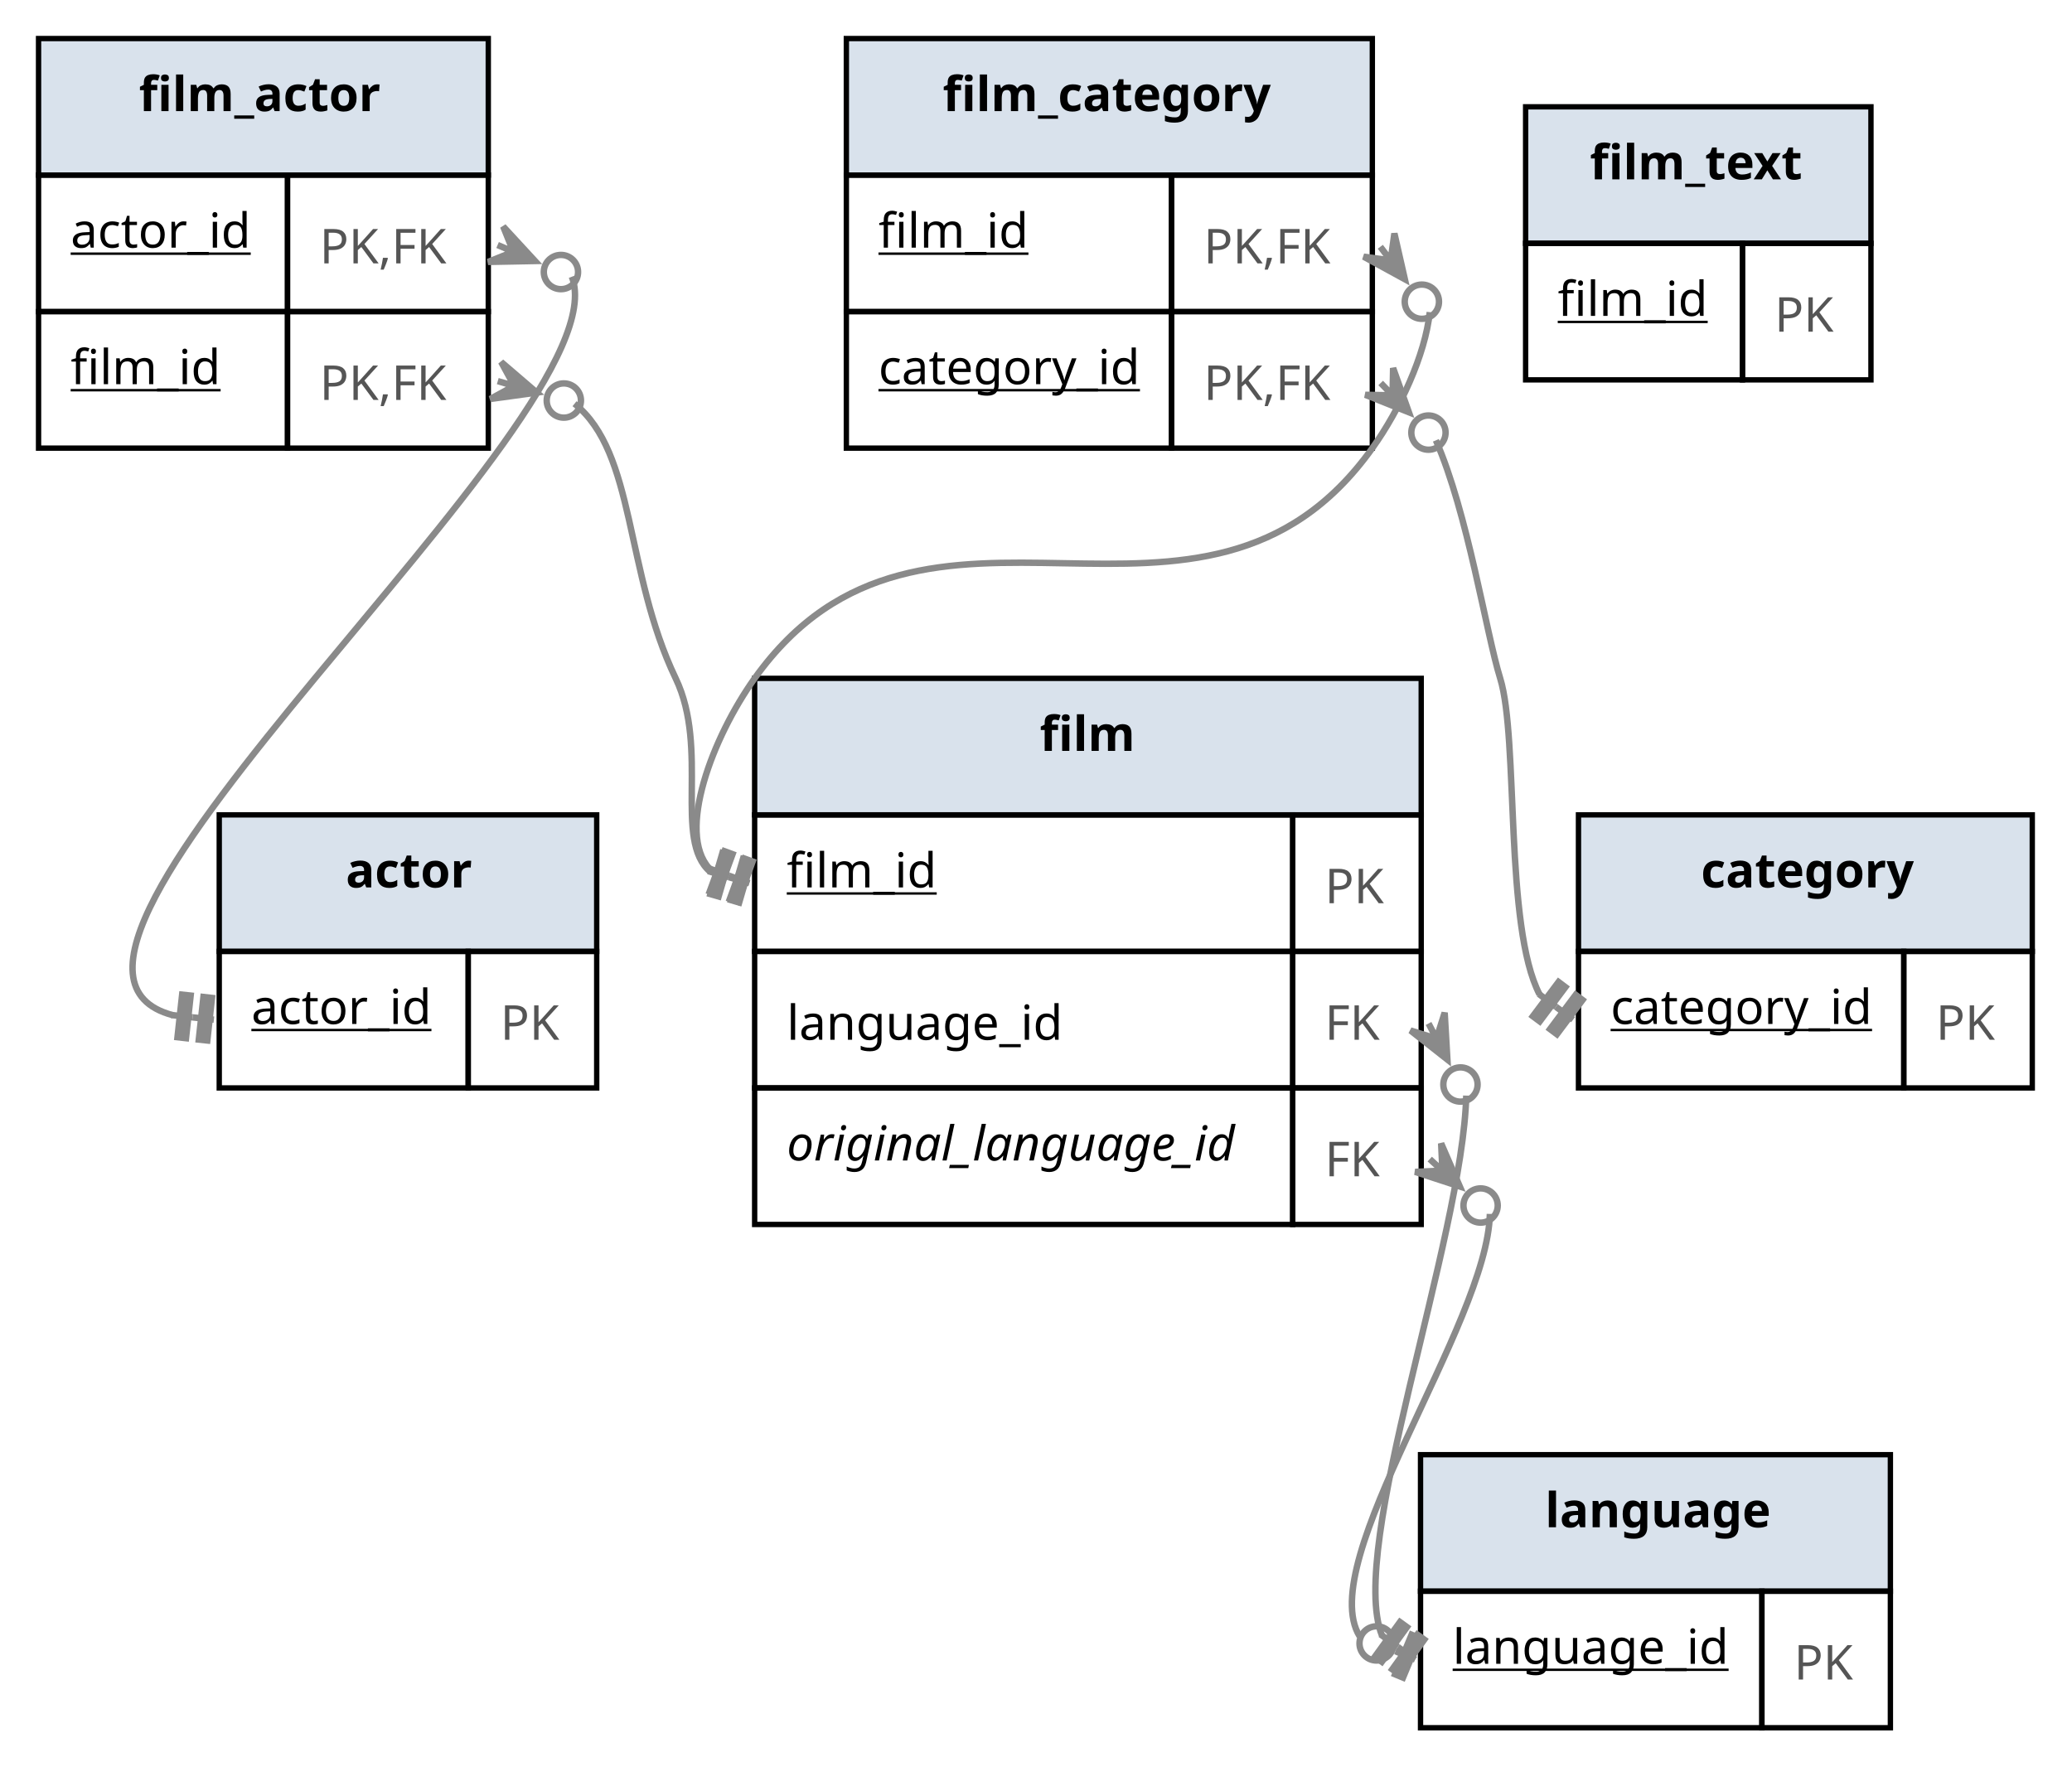
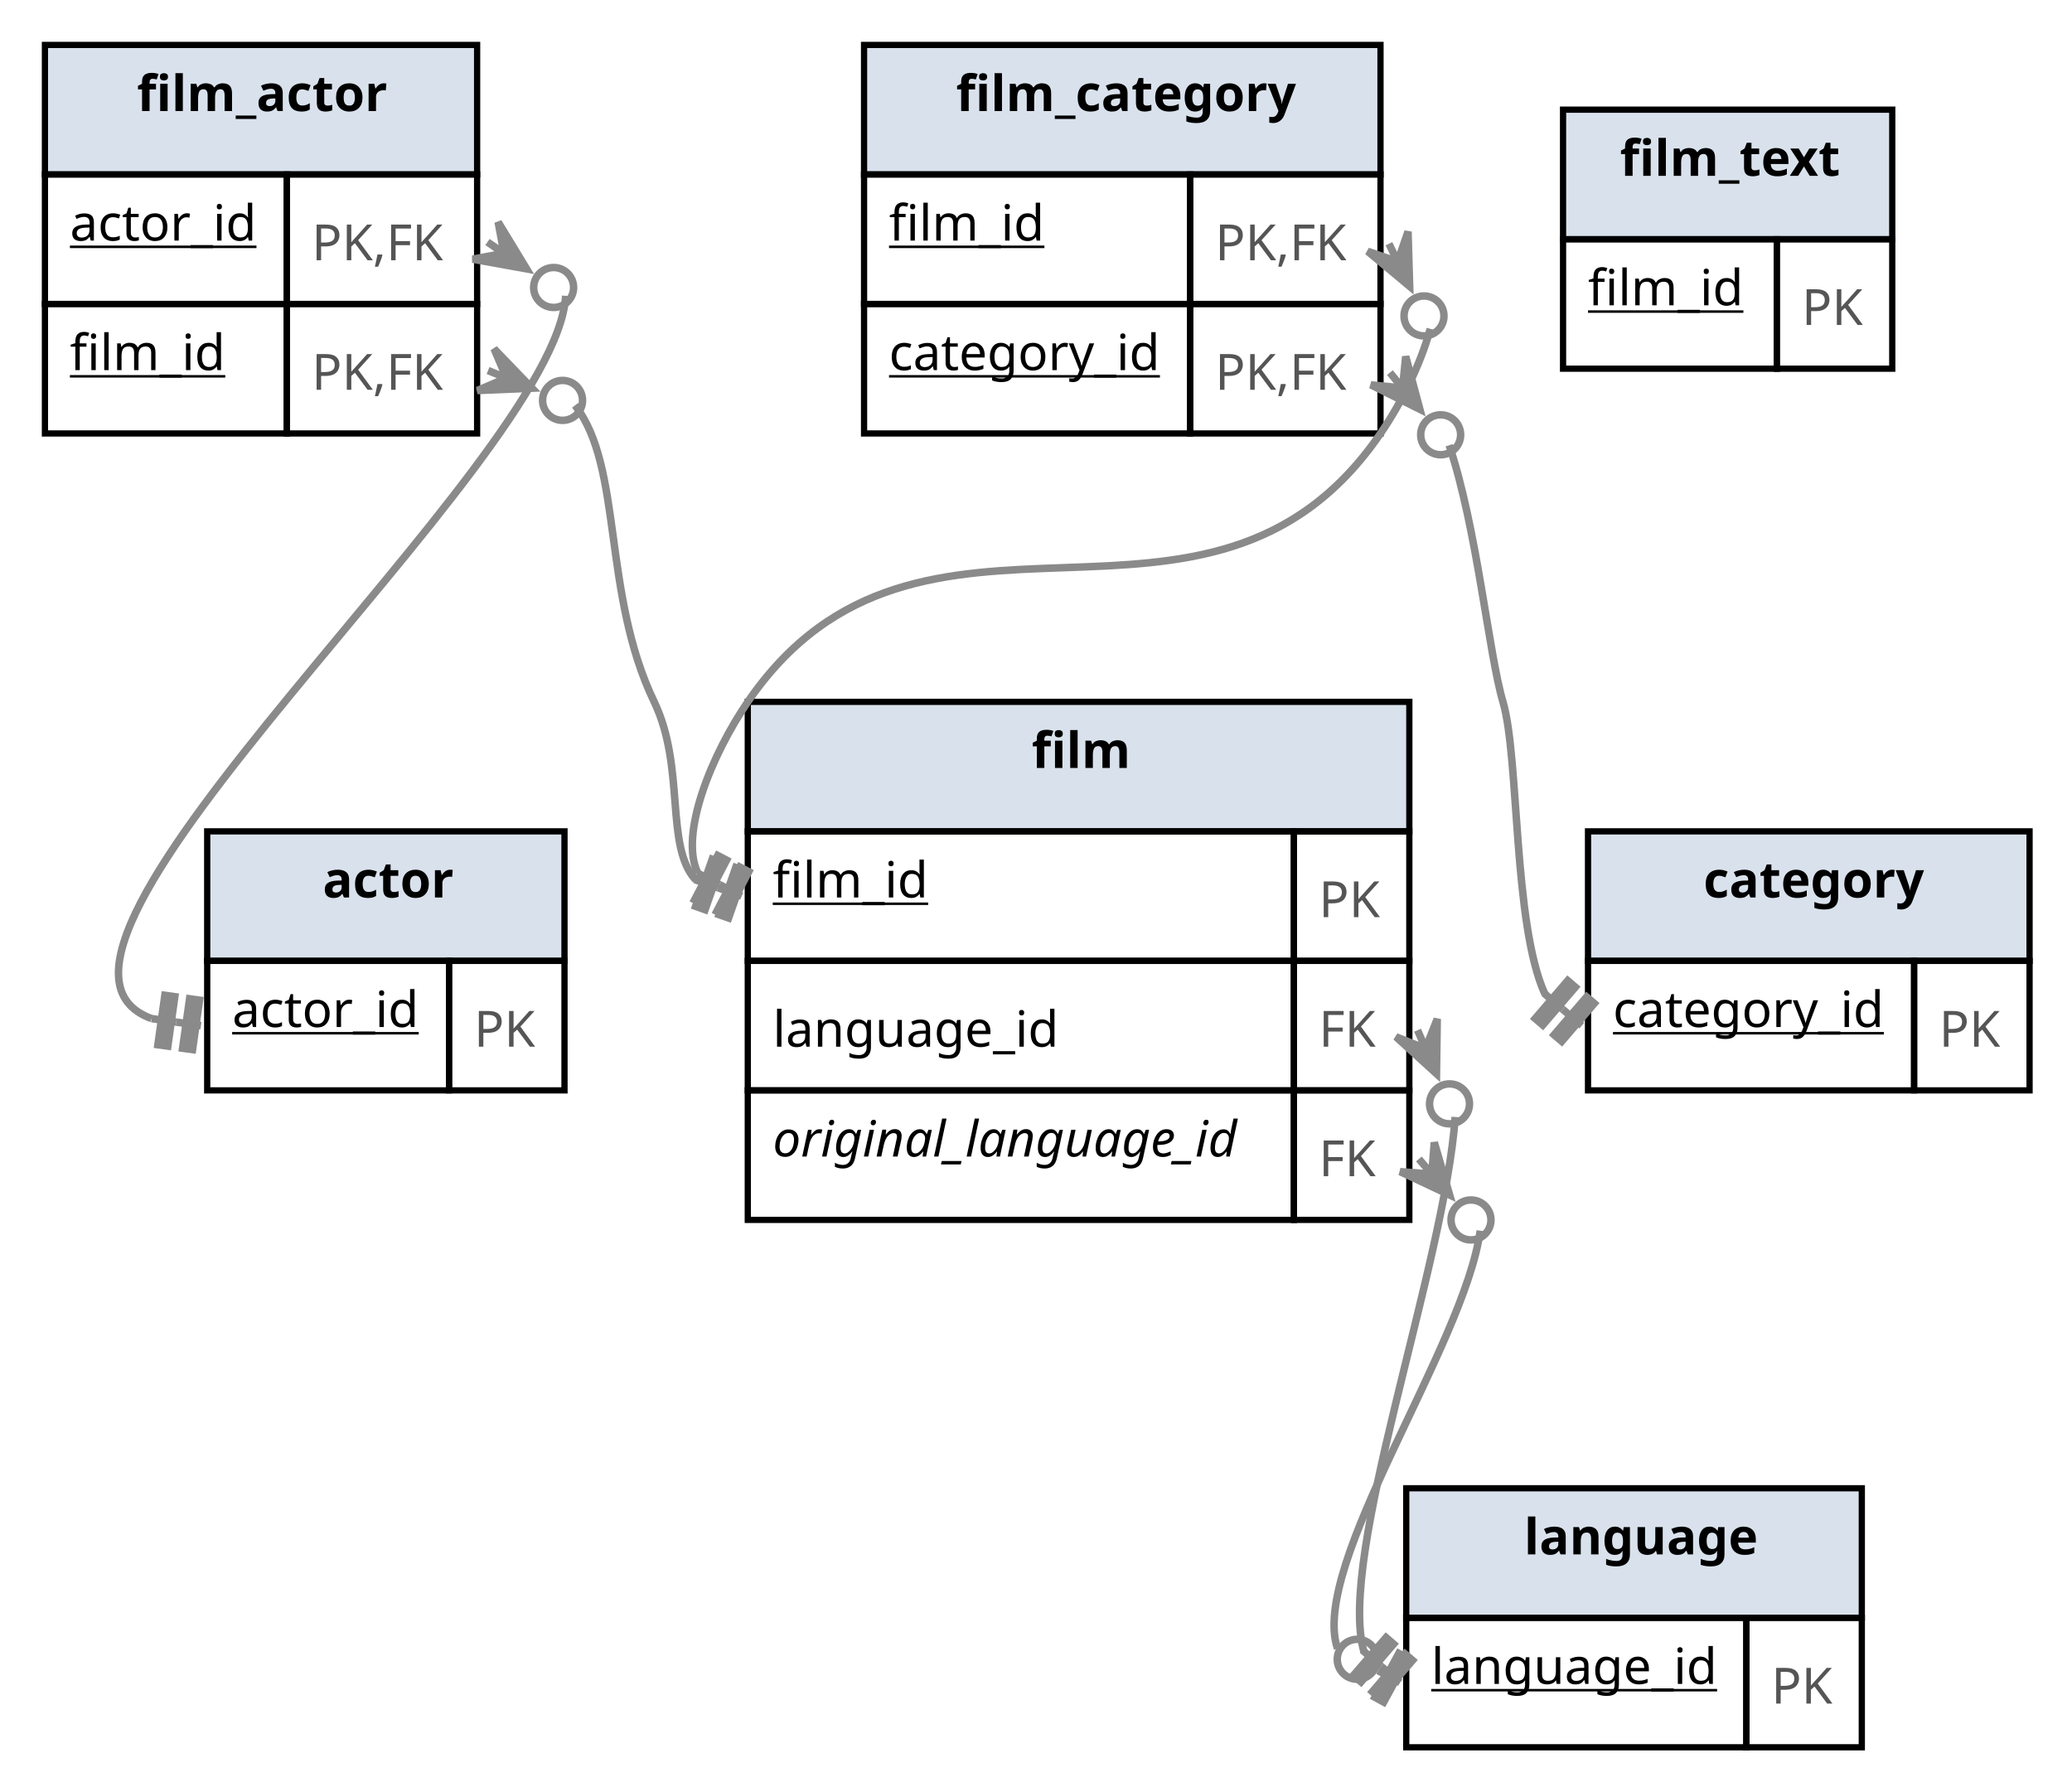
- <svg xmlns="http://www.w3.org/2000/svg" width="387pt" height="330pt" viewBox="0.00 0.00 387.00 330.00">
-   <g id="graph0" class="graph" transform="scale(1 1) rotate(0) translate(7.2 322.7)">
+ <svg xmlns="http://www.w3.org/2000/svg" width="332pt" height="287pt" viewBox="0.00 0.00 332.00 287.00">
+   <g id="graph0" class="graph" transform="scale(1 1) rotate(0) translate(7.2 279.95)">
    <g id="node1" class="node">
-       <polygon fill="#d9e2ec" stroke="none" points="133.75,-170.5 133.75,-196 258.25,-196 258.25,-170.5 133.75,-170.5" />
-       <polygon fill="none" stroke="#000000" points="133.75,-170.5 133.75,-196 258.25,-196 258.25,-170.5 133.75,-170.5" />
-       <text xml:space="preserve" text-anchor="start" x="187" y="-182.45" font-family="Noto Sans KR" font-weight="bold" font-size="9.00" fill="#000000">film</text>
-       <polygon fill="none" stroke="#000000" points="133.75,-145 133.75,-170.5 234.25,-170.5 234.25,-145 133.75,-145" />
-       <text xml:space="preserve" text-anchor="start" x="139.75" y="-156.95" font-family="Noto Sans KR" text-decoration="underline" font-size="9.00">film_id</text>
-       <polygon fill="none" stroke="#000000" points="234.25,-145 234.25,-170.5 258.25,-170.5 258.25,-145 234.25,-145" />
-       <text xml:space="preserve" text-anchor="start" x="240.25" y="-154" font-family="Noto Sans KR" font-size="9.00" fill="#555555">PK</text>
-       <polygon fill="none" stroke="#000000" points="133.75,-119.5 133.75,-145 234.25,-145 234.25,-119.5 133.75,-119.5" />
-       <text xml:space="preserve" text-anchor="start" x="139.75" y="-128.5" font-family="Noto Sans KR" font-size="9.00">language_id</text>
-       <polygon fill="none" stroke="#000000" points="234.25,-119.5 234.25,-145 258.25,-145 258.25,-119.5 234.25,-119.5" />
-       <text xml:space="preserve" text-anchor="start" x="240.25" y="-128.5" font-family="Noto Sans KR" font-size="9.00" fill="#555555">FK</text>
-       <polygon fill="none" stroke="#000000" points="133.75,-94 133.75,-119.5 234.25,-119.5 234.25,-94 133.75,-94" />
-       <text xml:space="preserve" text-anchor="start" x="139.75" y="-105.95" font-family="Noto Sans KR" font-style="italic" font-size="9.00">original_language_id</text>
-       <polygon fill="none" stroke="#000000" points="234.25,-94 234.25,-119.5 258.25,-119.5 258.25,-94 234.25,-94" />
-       <text xml:space="preserve" text-anchor="start" x="240.25" y="-103" font-family="Noto Sans KR" font-size="9.00" fill="#555555">FK</text>
+       <polygon fill="#d9e2ec" stroke="none" points="112.62,-146.75 112.62,-167.5 218.62,-167.5 218.62,-146.75 112.62,-146.75" />
+       <polygon fill="none" stroke="#000000" points="112.62,-146.75 112.62,-167.5 218.62,-167.5 218.62,-146.75 112.62,-146.75" />
+       <text xml:space="preserve" text-anchor="start" x="158.12" y="-156.9" font-family="Noto Sans KR" font-weight="bold" font-size="8.00" fill="#000000">film</text>
+       <polygon fill="none" stroke="#000000" points="112.62,-126 112.62,-146.75 200.12,-146.75 200.12,-126 112.62,-126" />
+       <text xml:space="preserve" text-anchor="start" x="116.62" y="-136.15" font-family="Noto Sans KR" text-decoration="underline" font-size="8.00">film_id</text>
+       <polygon fill="none" stroke="#000000" points="200.12,-126 200.12,-146.75 218.62,-146.75 218.62,-126 200.12,-126" />
+       <text xml:space="preserve" text-anchor="start" x="204.12" y="-133" font-family="Noto Sans KR" font-size="8.00" fill="#555555">PK</text>
+       <polygon fill="none" stroke="#000000" points="112.62,-105.25 112.62,-126 200.12,-126 200.12,-105.25 112.62,-105.25" />
+       <text xml:space="preserve" text-anchor="start" x="116.62" y="-112.25" font-family="Noto Sans KR" font-size="8.00">language_id</text>
+       <polygon fill="none" stroke="#000000" points="200.12,-105.25 200.12,-126 218.62,-126 218.62,-105.25 200.12,-105.25" />
+       <text xml:space="preserve" text-anchor="start" x="204.12" y="-112.25" font-family="Noto Sans KR" font-size="8.00" fill="#555555">FK</text>
+       <polygon fill="none" stroke="#000000" points="112.62,-84.5 112.62,-105.25 200.12,-105.25 200.12,-84.5 112.62,-84.5" />
+       <text xml:space="preserve" text-anchor="start" x="116.62" y="-94.65" font-family="Noto Sans KR" font-style="italic" font-size="8.00">original_language_id</text>
+       <polygon fill="none" stroke="#000000" points="200.12,-84.5 200.12,-105.25 218.62,-105.25 218.62,-84.5 200.12,-84.5" />
+       <text xml:space="preserve" text-anchor="start" x="204.12" y="-91.5" font-family="Noto Sans KR" font-size="8.00" fill="#555555">FK</text>
    </g>
    <g id="node7" class="node">
-       <polygon fill="#d9e2ec" stroke="none" points="258.12,-25.5 258.12,-51 345.88,-51 345.88,-25.5 258.12,-25.5" />
-       <polygon fill="none" stroke="#000000" points="258.12,-25.5 258.12,-51 345.88,-51 345.88,-25.5 258.12,-25.5" />
-       <text xml:space="preserve" text-anchor="start" x="281.38" y="-37.45" font-family="Noto Sans KR" font-weight="bold" font-size="9.00" fill="#000000">language</text>
-       <polygon fill="none" stroke="#000000" points="258.12,0 258.12,-25.5 321.88,-25.5 321.88,0 258.12,0" />
-       <text xml:space="preserve" text-anchor="start" x="264.12" y="-11.95" font-family="Noto Sans KR" text-decoration="underline" font-size="9.00">language_id</text>
-       <polygon fill="none" stroke="#000000" points="321.88,0 321.88,-25.5 345.88,-25.5 345.88,0 321.88,0" />
-       <text xml:space="preserve" text-anchor="start" x="327.88" y="-9" font-family="Noto Sans KR" font-size="9.00" fill="#555555">PK</text>
+       <polygon fill="#d9e2ec" stroke="none" points="218.12,-20.75 218.12,-41.5 291.12,-41.5 291.12,-20.75 218.12,-20.75" />
+       <polygon fill="none" stroke="#000000" points="218.12,-20.75 218.12,-41.5 291.12,-41.5 291.12,-20.75 218.12,-20.75" />
+       <text xml:space="preserve" text-anchor="start" x="237" y="-30.9" font-family="Noto Sans KR" font-weight="bold" font-size="8.00" fill="#000000">language</text>
+       <polygon fill="none" stroke="#000000" points="218.12,0 218.12,-20.75 272.62,-20.75 272.62,0 218.12,0" />
+       <text xml:space="preserve" text-anchor="start" x="222.12" y="-10.15" font-family="Noto Sans KR" text-decoration="underline" font-size="8.00">language_id</text>
+       <polygon fill="none" stroke="#000000" points="272.62,0 272.62,-20.75 291.12,-20.75 291.12,0 272.62,0" />
+       <text xml:space="preserve" text-anchor="start" x="276.62" y="-7" font-family="Noto Sans KR" font-size="8.00" fill="#555555">PK</text>
    </g>
    <g id="edge1" class="edge">
-       <path fill="none" stroke="#8a8a8a" stroke-width="1.2" d="M266.66,-118.07C265.97,-91.12 244.42,-33.69 250.91,-17.24" />
-       <polygon fill="#8a8a8a" stroke="#8a8a8a" stroke-width="1.2" points="263.14,-124.8 256.25,-130.23 261.1,-128.71 259.62,-131.54 259.62,-131.54 259.62,-131.54 261.1,-128.71 262.63,-133.56 263.14,-124.8" />
-       <ellipse fill="none" stroke="#8a8a8a" stroke-width="1.2" cx="265.58" cy="-120.14" rx="3.2" ry="3.2" />
-       <polygon fill="#8a8a8a" stroke="#8a8a8a" stroke-width="1.2" points="254.13,-9.98 258.82,-16.46 257.52,-17.4 252.84,-10.91 254.13,-9.98" />
-       <polyline fill="none" stroke="#8a8a8a" stroke-width="1.2" points="257.12,-12.75 253.88,-15.09" />
-       <polygon fill="#8a8a8a" stroke="#8a8a8a" stroke-width="1.2" points="250.89,-12.32 255.58,-18.8 254.28,-19.74 249.59,-13.26 250.89,-12.32" />
-       <polyline fill="none" stroke="#8a8a8a" stroke-width="1.2" points="253.88,-15.09 250.64,-17.44" />
+       <path fill="none" stroke="#8a8a8a" stroke-width="1.2" d="M225.97,-100.99C224.26,-77.04 207.03,-30.61 211.33,-15.36" />
+       <polygon fill="#8a8a8a" stroke="#8a8a8a" stroke-width="1.2" points="222.97,-107.92 216.48,-113.83 221.22,-111.95 219.94,-114.89 219.94,-114.89 219.94,-114.89 221.22,-111.95 223.09,-116.69 222.97,-107.92" />
+       <ellipse fill="none" stroke="#8a8a8a" stroke-width="1.2" cx="225.06" cy="-103.09" rx="3.2" ry="3.2" />
+       <polygon fill="#8a8a8a" stroke="#8a8a8a" stroke-width="1.2" points="213.91,-7.87 219.13,-13.93 217.92,-14.97 212.7,-8.91 213.91,-7.87" />
+       <polyline fill="none" stroke="#8a8a8a" stroke-width="1.2" points="217.12,-10.38 214.09,-12.99" />
+       <polygon fill="#8a8a8a" stroke="#8a8a8a" stroke-width="1.2" points="210.88,-10.48 216.1,-16.54 214.89,-17.58 209.67,-11.52 210.88,-10.48" />
+       <polyline fill="none" stroke="#8a8a8a" stroke-width="1.2" points="214.09,-12.99 211.06,-15.6" />
    </g>
    <g id="edge2" class="edge">
-       <path fill="none" stroke="#8a8a8a" stroke-width="1.2" d="M271.07,-95.97C270.64,-75.33 238.14,-31.04 246.75,-17.07" />
-       <polygon fill="#8a8a8a" stroke="#8a8a8a" stroke-width="1.2" points="265.46,-101.09 257.12,-103.82 262.21,-104.05 259.84,-106.21 259.84,-106.21 259.84,-106.21 262.21,-104.05 261.97,-109.14 265.46,-101.09" />
-       <ellipse fill="none" stroke="#8a8a8a" stroke-width="1.2" cx="269.34" cy="-97.54" rx="3.2" ry="3.2" />
-       <polygon fill="#8a8a8a" stroke="#8a8a8a" stroke-width="1.2" points="254.85,-9.36 257.92,-16.75 256.45,-17.37 253.37,-9.98 254.85,-9.36" />
-       <polyline fill="none" stroke="#8a8a8a" stroke-width="1.2" points="257.12,-12.75 253.43,-14.29" />
-       <ellipse fill="none" stroke="#8a8a8a" stroke-width="1.2" cx="249.92" cy="-15.75" rx="3.2" ry="3.2" />
+       <path fill="none" stroke="#8a8a8a" stroke-width="1.2" d="M229.98,-82.77C227.39,-64.15 202.59,-29.23 207.11,-15.82" />
+       <polygon fill="#8a8a8a" stroke="#8a8a8a" stroke-width="1.2" points="225.08,-88.49 217.15,-92.23 222.22,-91.83 220.15,-94.26 220.15,-94.26 220.15,-94.26 222.22,-91.83 222.62,-96.91 225.08,-88.49" />
+       <ellipse fill="none" stroke="#8a8a8a" stroke-width="1.2" cx="228.5" cy="-84.49" rx="3.2" ry="3.2" />
+       <polygon fill="#8a8a8a" stroke="#8a8a8a" stroke-width="1.2" points="214.51,-7.24 218.33,-14.27 216.93,-15.04 213.11,-8.01 214.51,-7.24" />
+       <polyline fill="none" stroke="#8a8a8a" stroke-width="1.2" points="217.12,-10.38 213.61,-12.28" />
+       <ellipse fill="none" stroke="#8a8a8a" stroke-width="1.2" cx="210.27" cy="-14.1" rx="3.2" ry="3.2" />
    </g>
    <g id="node2" class="node">
-       <polygon fill="#d9e2ec" stroke="none" points="277.75,-277.25 277.75,-302.75 342.25,-302.75 342.25,-277.25 277.75,-277.25" />
-       <polygon fill="none" stroke="#000000" points="277.75,-277.25 277.75,-302.75 342.25,-302.75 342.25,-277.25 277.75,-277.25" />
-       <text xml:space="preserve" text-anchor="start" x="289.75" y="-289.2" font-family="Noto Sans KR" font-weight="bold" font-size="9.00" fill="#000000">film_text</text>
-       <polygon fill="none" stroke="#000000" points="277.75,-251.75 277.75,-277.25 318.25,-277.25 318.25,-251.75 277.75,-251.75" />
-       <text xml:space="preserve" text-anchor="start" x="283.75" y="-263.7" font-family="Noto Sans KR" text-decoration="underline" font-size="9.00">film_id</text>
-       <polygon fill="none" stroke="#000000" points="318.25,-251.75 318.25,-277.25 342.25,-277.25 342.25,-251.75 318.25,-251.75" />
-       <text xml:space="preserve" text-anchor="start" x="324.25" y="-260.75" font-family="Noto Sans KR" font-size="9.00" fill="#555555">PK</text>
+       <polygon fill="#d9e2ec" stroke="none" points="243.25,-241.62 243.25,-262.38 296,-262.38 296,-241.62 243.25,-241.62" />
+       <polygon fill="none" stroke="#000000" points="243.25,-241.62 243.25,-262.38 296,-262.38 296,-241.62 243.25,-241.62" />
+       <text xml:space="preserve" text-anchor="start" x="252.38" y="-251.78" font-family="Noto Sans KR" font-weight="bold" font-size="8.00" fill="#000000">film_text</text>
+       <polygon fill="none" stroke="#000000" points="243.25,-220.88 243.25,-241.62 277.5,-241.62 277.5,-220.88 243.25,-220.88" />
+       <text xml:space="preserve" text-anchor="start" x="247.25" y="-231.03" font-family="Noto Sans KR" text-decoration="underline" font-size="8.00">film_id</text>
+       <polygon fill="none" stroke="#000000" points="277.5,-220.88 277.5,-241.62 296,-241.62 296,-220.88 277.5,-220.88" />
+       <text xml:space="preserve" text-anchor="start" x="281.5" y="-227.88" font-family="Noto Sans KR" font-size="8.00" fill="#555555">PK</text>
    </g>
    <g id="node3" class="node">
-       <polygon fill="#d9e2ec" stroke="none" points="0,-290 0,-315.5 84,-315.5 84,-290 0,-290" />
-       <polygon fill="none" stroke="#000000" points="0,-290 0,-315.5 84,-315.5 84,-290 0,-290" />
-       <text xml:space="preserve" text-anchor="start" x="18.75" y="-301.95" font-family="Noto Sans KR" font-weight="bold" font-size="9.00" fill="#000000">film_actor</text>
-       <polygon fill="none" stroke="#000000" points="0,-264.5 0,-290 46.5,-290 46.5,-264.5 0,-264.5" />
-       <text xml:space="preserve" text-anchor="start" x="6" y="-276.45" font-family="Noto Sans KR" text-decoration="underline" font-size="9.00">actor_id</text>
-       <polygon fill="none" stroke="#000000" points="46.5,-264.5 46.5,-290 84,-290 84,-264.5 46.5,-264.5" />
-       <text xml:space="preserve" text-anchor="start" x="52.5" y="-273.5" font-family="Noto Sans KR" font-size="9.00" fill="#555555">PK,FK</text>
-       <polygon fill="none" stroke="#000000" points="0,-239 0,-264.5 46.5,-264.5 46.5,-239 0,-239" />
-       <text xml:space="preserve" text-anchor="start" x="6" y="-250.95" font-family="Noto Sans KR" text-decoration="underline" font-size="9.00">film_id</text>
-       <polygon fill="none" stroke="#000000" points="46.5,-239 46.5,-264.5 84,-264.5 84,-239 46.5,-239" />
-       <text xml:space="preserve" text-anchor="start" x="52.5" y="-248" font-family="Noto Sans KR" font-size="9.00" fill="#555555">PK,FK</text>
+       <polygon fill="#d9e2ec" stroke="none" points="0,-252 0,-272.75 69.25,-272.75 69.25,-252 0,-252" />
+       <polygon fill="none" stroke="#000000" points="0,-252 0,-272.75 69.25,-272.75 69.25,-252 0,-252" />
+       <text xml:space="preserve" text-anchor="start" x="14.75" y="-262.15" font-family="Noto Sans KR" font-weight="bold" font-size="8.00" fill="#000000">film_actor</text>
+       <polygon fill="none" stroke="#000000" points="0,-231.25 0,-252 38.75,-252 38.75,-231.25 0,-231.25" />
+       <text xml:space="preserve" text-anchor="start" x="4" y="-241.4" font-family="Noto Sans KR" text-decoration="underline" font-size="8.00">actor_id</text>
+       <polygon fill="none" stroke="#000000" points="38.75,-231.25 38.75,-252 69.25,-252 69.25,-231.25 38.75,-231.25" />
+       <text xml:space="preserve" text-anchor="start" x="42.75" y="-238.25" font-family="Noto Sans KR" font-size="8.00" fill="#555555">PK,FK</text>
+       <polygon fill="none" stroke="#000000" points="0,-210.5 0,-231.25 38.75,-231.25 38.75,-210.5 0,-210.5" />
+       <text xml:space="preserve" text-anchor="start" x="4" y="-220.65" font-family="Noto Sans KR" text-decoration="underline" font-size="8.00">film_id</text>
+       <polygon fill="none" stroke="#000000" points="38.75,-210.5 38.75,-231.25 69.25,-231.25 69.25,-210.5 38.75,-210.5" />
+       <text xml:space="preserve" text-anchor="start" x="42.75" y="-217.5" font-family="Noto Sans KR" font-size="8.00" fill="#555555">PK,FK</text>
    </g>
    <g id="edge4" class="edge">
-       <path fill="none" stroke="#8a8a8a" stroke-width="1.2" d="M100.11,-247.3C111.59,-238.07 109.41,-216.04 119,-196 125.34,-182.76 118.53,-165.78 125.44,-159.88" />
-       <polygon fill="#8a8a8a" stroke="#8a8a8a" stroke-width="1.2" points="93.06,-249.38 84.37,-248.18 88.84,-250.62 85.77,-251.52 85.77,-251.52 85.77,-251.52 88.84,-250.62 86.4,-255.09 93.06,-249.38" />
-       <ellipse fill="none" stroke="#8a8a8a" stroke-width="1.2" cx="98.11" cy="-247.89" rx="3.2" ry="3.2" />
-       <polygon fill="#8a8a8a" stroke="#8a8a8a" stroke-width="1.2" points="130.86,-154.13 133.1,-161.81 131.57,-162.26 129.33,-154.58 130.86,-154.13" />
-       <polyline fill="none" stroke="#8a8a8a" stroke-width="1.2" points="132.75,-157.75 128.91,-158.87" />
-       <polygon fill="#8a8a8a" stroke="#8a8a8a" stroke-width="1.2" points="127.02,-155.26 129.26,-162.93 127.73,-163.38 125.49,-155.7 127.02,-155.26" />
-       <polyline fill="none" stroke="#8a8a8a" stroke-width="1.2" points="128.91,-158.87 125.07,-159.99" />
+       <path fill="none" stroke="#8a8a8a" stroke-width="1.2" d="M84.93,-215C92.66,-205.22 89.23,-184.96 97.62,-167.5 102.66,-157.03 99.3,-144.35 104.26,-138.98" />
+       <polygon fill="#8a8a8a" stroke="#8a8a8a" stroke-width="1.2" points="78.05,-217.75 69.29,-217.38 73.96,-219.39 71,-220.58 71,-220.58 71,-220.58 73.96,-219.39 71.96,-224.07 78.05,-217.75" />
+       <ellipse fill="none" stroke="#8a8a8a" stroke-width="1.2" cx="82.94" cy="-215.8" rx="3.2" ry="3.2" />
+       <polygon fill="#8a8a8a" stroke="#8a8a8a" stroke-width="1.2" points="109.54,-132.87 112.2,-140.41 110.69,-140.95 108.03,-133.4 109.54,-132.87" />
+       <polyline fill="none" stroke="#8a8a8a" stroke-width="1.2" points="111.62,-136.38 107.85,-137.71" />
+       <polygon fill="#8a8a8a" stroke="#8a8a8a" stroke-width="1.2" points="105.77,-134.2 108.43,-141.75 106.92,-142.28 104.26,-134.74 105.77,-134.2" />
+       <polyline fill="none" stroke="#8a8a8a" stroke-width="1.2" points="107.85,-137.71 104.08,-139.04" />
    </g>
    <g id="node5" class="node">
-       <polygon fill="#d9e2ec" stroke="none" points="33.75,-145 33.75,-170.5 104.25,-170.5 104.25,-145 33.75,-145" />
-       <polygon fill="none" stroke="#000000" points="33.75,-145 33.75,-170.5 104.25,-170.5 104.25,-145 33.75,-145" />
-       <text xml:space="preserve" text-anchor="start" x="57.38" y="-156.95" font-family="Noto Sans KR" font-weight="bold" font-size="9.00" fill="#000000">actor</text>
-       <polygon fill="none" stroke="#000000" points="33.75,-119.5 33.75,-145 80.25,-145 80.25,-119.5 33.75,-119.5" />
-       <text xml:space="preserve" text-anchor="start" x="39.75" y="-131.45" font-family="Noto Sans KR" text-decoration="underline" font-size="9.00">actor_id</text>
-       <polygon fill="none" stroke="#000000" points="80.25,-119.5 80.25,-145 104.25,-145 104.25,-119.5 80.25,-119.5" />
-       <text xml:space="preserve" text-anchor="start" x="86.25" y="-128.5" font-family="Noto Sans KR" font-size="9.00" fill="#555555">PK</text>
+       <polygon fill="#d9e2ec" stroke="none" points="26,-126 26,-146.75 83.25,-146.75 83.25,-126 26,-126" />
+       <polygon fill="none" stroke="#000000" points="26,-126 26,-146.75 83.25,-146.75 83.25,-126 26,-126" />
+       <text xml:space="preserve" text-anchor="start" x="44.5" y="-136.15" font-family="Noto Sans KR" font-weight="bold" font-size="8.00" fill="#000000">actor</text>
+       <polygon fill="none" stroke="#000000" points="26,-105.25 26,-126 64.75,-126 64.75,-105.25 26,-105.25" />
+       <text xml:space="preserve" text-anchor="start" x="30" y="-115.4" font-family="Noto Sans KR" text-decoration="underline" font-size="8.00">actor_id</text>
+       <polygon fill="none" stroke="#000000" points="64.75,-105.25 64.75,-126 83.25,-126 83.25,-105.25 64.75,-105.25" />
+       <text xml:space="preserve" text-anchor="start" x="68.75" y="-112.25" font-family="Noto Sans KR" font-size="8.00" fill="#555555">PK</text>
    </g>
    <g id="edge3" class="edge">
-       <path fill="none" stroke="#8a8a8a" stroke-width="1.2" d="M99.61,-271.02C109.68,-244.68 -13.61,-143.31 25.1,-133.08" />
-       <polygon fill="#8a8a8a" stroke="#8a8a8a" stroke-width="1.2" points="92.73,-273.95 83.96,-273.78 88.68,-275.68 85.74,-276.94 85.74,-276.94 85.74,-276.94 88.68,-275.68 86.78,-280.4 92.73,-273.95" />
-       <ellipse fill="none" stroke="#8a8a8a" stroke-width="1.2" cx="97.57" cy="-271.89" rx="3.2" ry="3.2" />
-       <polygon fill="#8a8a8a" stroke="#8a8a8a" stroke-width="1.2" points="31.52,-128.36 32.39,-136.31 30.8,-136.49 29.93,-128.53 31.52,-128.36" />
-       <polyline fill="none" stroke="#8a8a8a" stroke-width="1.2" points="32.75,-132.25 28.77,-132.68" />
-       <polygon fill="#8a8a8a" stroke="#8a8a8a" stroke-width="1.2" points="27.54,-128.79 28.41,-136.75 26.82,-136.92 25.95,-128.97 27.54,-128.79" />
-       <polyline fill="none" stroke="#8a8a8a" stroke-width="1.2" points="28.77,-132.68 24.8,-133.12" />
+       <path fill="none" stroke="#8a8a8a" stroke-width="1.2" d="M83.44,-232.56C81.98,-205.59 -11.04,-127.06 17.08,-116.75" />
+       <polygon fill="#8a8a8a" stroke="#8a8a8a" stroke-width="1.2" points="77.18,-236.87 68.54,-238.43 73.55,-239.36 70.91,-241.17 70.91,-241.17 70.91,-241.17 73.55,-239.36 72.62,-244.37 77.18,-236.87" />
+       <ellipse fill="none" stroke="#8a8a8a" stroke-width="1.2" cx="81.51" cy="-233.89" rx="3.2" ry="3.2" />
+       <polygon fill="#8a8a8a" stroke="#8a8a8a" stroke-width="1.2" points="23.65,-111.78 24.77,-119.7 23.18,-119.92 22.06,-112 23.65,-111.78" />
+       <polyline fill="none" stroke="#8a8a8a" stroke-width="1.2" points="25,-115.62 21.04,-116.19" />
+       <polygon fill="#8a8a8a" stroke="#8a8a8a" stroke-width="1.2" points="19.69,-112.34 20.81,-120.26 19.22,-120.48 18.1,-112.56 19.69,-112.34" />
+       <polyline fill="none" stroke="#8a8a8a" stroke-width="1.2" points="21.04,-116.19 17.08,-116.75" />
    </g>
    <g id="node4" class="node">
-       <polygon fill="#d9e2ec" stroke="none" points="150.88,-290 150.88,-315.5 249.12,-315.5 249.12,-290 150.88,-290" />
-       <polygon fill="none" stroke="#000000" points="150.88,-290 150.88,-315.5 249.12,-315.5 249.12,-290 150.88,-290" />
-       <text xml:space="preserve" text-anchor="start" x="168.88" y="-301.95" font-family="Noto Sans KR" font-weight="bold" font-size="9.00" fill="#000000">film_category</text>
-       <polygon fill="none" stroke="#000000" points="150.88,-264.5 150.88,-290 211.62,-290 211.62,-264.5 150.88,-264.5" />
-       <text xml:space="preserve" text-anchor="start" x="156.88" y="-276.45" font-family="Noto Sans KR" text-decoration="underline" font-size="9.00">film_id</text>
-       <polygon fill="none" stroke="#000000" points="211.62,-264.5 211.62,-290 249.12,-290 249.12,-264.5 211.62,-264.5" />
-       <text xml:space="preserve" text-anchor="start" x="217.62" y="-273.5" font-family="Noto Sans KR" font-size="9.00" fill="#555555">PK,FK</text>
-       <polygon fill="none" stroke="#000000" points="150.88,-239 150.88,-264.5 211.62,-264.5 211.62,-239 150.88,-239" />
-       <text xml:space="preserve" text-anchor="start" x="156.88" y="-250.95" font-family="Noto Sans KR" text-decoration="underline" font-size="9.00">category_id</text>
-       <polygon fill="none" stroke="#000000" points="211.62,-239 211.62,-264.5 249.12,-264.5 249.12,-239 211.62,-239" />
-       <text xml:space="preserve" text-anchor="start" x="217.62" y="-248" font-family="Noto Sans KR" font-size="9.00" fill="#555555">PK,FK</text>
+       <polygon fill="#d9e2ec" stroke="none" points="131.25,-252 131.25,-272.75 214,-272.75 214,-252 131.25,-252" />
+       <polygon fill="none" stroke="#000000" points="131.25,-252 131.25,-272.75 214,-272.75 214,-252 131.25,-252" />
+       <text xml:space="preserve" text-anchor="start" x="146" y="-262.15" font-family="Noto Sans KR" font-weight="bold" font-size="8.00" fill="#000000">film_category</text>
+       <polygon fill="none" stroke="#000000" points="131.25,-231.25 131.25,-252 183.5,-252 183.5,-231.25 131.25,-231.25" />
+       <text xml:space="preserve" text-anchor="start" x="135.25" y="-241.4" font-family="Noto Sans KR" text-decoration="underline" font-size="8.00">film_id</text>
+       <polygon fill="none" stroke="#000000" points="183.5,-231.25 183.5,-252 214,-252 214,-231.25 183.5,-231.25" />
+       <text xml:space="preserve" text-anchor="start" x="187.5" y="-238.25" font-family="Noto Sans KR" font-size="8.00" fill="#555555">PK,FK</text>
+       <polygon fill="none" stroke="#000000" points="131.25,-210.5 131.25,-231.25 183.5,-231.25 183.5,-210.5 131.25,-210.5" />
+       <text xml:space="preserve" text-anchor="start" x="135.25" y="-220.65" font-family="Noto Sans KR" text-decoration="underline" font-size="8.00">category_id</text>
+       <polygon fill="none" stroke="#000000" points="183.5,-210.5 183.5,-231.25 214,-231.25 214,-210.5 183.5,-210.5" />
+       <text xml:space="preserve" text-anchor="start" x="187.5" y="-217.5" font-family="Noto Sans KR" font-size="8.00" fill="#555555">PK,FK</text>
    </g>
    <g id="edge5" class="edge">
-       <path fill="none" stroke="#8a8a8a" stroke-width="1.2" d="M259.85,-264.4C258.99,-256.38 254.3,-246.24 249.12,-239 217.32,-194.46 165.55,-240.54 133.75,-196 125.88,-184.97 119.12,-167.23 125.3,-160.48" />
-       <polygon fill="#8a8a8a" stroke="#8a8a8a" stroke-width="1.2" points="255.19,-270.55 247.5,-274.76 252.54,-274.06 250.61,-276.61 250.61,-276.61 250.61,-276.61 252.54,-274.06 253.24,-279.1 255.19,-270.55" />
-       <ellipse fill="none" stroke="#8a8a8a" stroke-width="1.2" cx="258.37" cy="-266.35" rx="3.2" ry="3.2" />
-       <polygon fill="#8a8a8a" stroke="#8a8a8a" stroke-width="1.2" points="130.62,-154.27 133.37,-161.78 131.87,-162.33 129.12,-154.82 130.62,-154.27" />
-       <polyline fill="none" stroke="#8a8a8a" stroke-width="1.2" points="132.75,-157.75 128.99,-159.13" />
-       <polygon fill="#8a8a8a" stroke="#8a8a8a" stroke-width="1.2" points="126.87,-155.65 129.62,-163.16 128.12,-163.71 125.36,-156.2 126.87,-155.65" />
-       <polyline fill="none" stroke="#8a8a8a" stroke-width="1.2" points="128.99,-159.13 125.24,-160.5" />
+       <path fill="none" stroke="#8a8a8a" stroke-width="1.2" d="M221.97,-227.27C220.46,-221.61 217.3,-215.32 214,-210.5 186.33,-170.13 140.29,-207.87 112.62,-167.5 106.88,-159.12 101.57,-146.26 104.63,-140.02" />
+       <polygon fill="#8a8a8a" stroke="#8a8a8a" stroke-width="1.2" points="218.67,-234.07 211.94,-239.69 216.75,-238.03 215.35,-240.9 215.35,-240.9 215.35,-240.9 216.75,-238.03 218.41,-242.84 218.67,-234.07" />
+       <ellipse fill="none" stroke="#8a8a8a" stroke-width="1.2" cx="220.97" cy="-229.33" rx="3.2" ry="3.2" />
+       <polygon fill="#8a8a8a" stroke="#8a8a8a" stroke-width="1.2" points="109.07,-133.2 112.77,-140.29 111.35,-141.03 107.65,-133.94 109.07,-133.2" />
+       <polyline fill="none" stroke="#8a8a8a" stroke-width="1.2" points="111.62,-136.38 108.08,-138.23" />
+       <polygon fill="#8a8a8a" stroke="#8a8a8a" stroke-width="1.2" points="105.52,-135.05 109.22,-142.14 107.8,-142.88 104.1,-135.79 105.52,-135.05" />
+       <polyline fill="none" stroke="#8a8a8a" stroke-width="1.2" points="108.08,-138.23 104.53,-140.08" />
    </g>
    <g id="node6" class="node">
-       <polygon fill="#d9e2ec" stroke="none" points="287.62,-145 287.62,-170.5 372.38,-170.5 372.38,-145 287.62,-145" />
-       <polygon fill="none" stroke="#000000" points="287.62,-145 287.62,-170.5 372.38,-170.5 372.38,-145 287.62,-145" />
-       <text xml:space="preserve" text-anchor="start" x="310.5" y="-156.95" font-family="Noto Sans KR" font-weight="bold" font-size="9.00" fill="#000000">category</text>
-       <polygon fill="none" stroke="#000000" points="287.62,-119.5 287.62,-145 348.38,-145 348.38,-119.5 287.62,-119.5" />
-       <text xml:space="preserve" text-anchor="start" x="293.62" y="-131.45" font-family="Noto Sans KR" text-decoration="underline" font-size="9.00">category_id</text>
-       <polygon fill="none" stroke="#000000" points="348.38,-119.5 348.38,-145 372.38,-145 372.38,-119.5 348.38,-119.5" />
-       <text xml:space="preserve" text-anchor="start" x="354.38" y="-128.5" font-family="Noto Sans KR" font-size="9.00" fill="#555555">PK</text>
+       <polygon fill="#d9e2ec" stroke="none" points="247.25,-126 247.25,-146.75 318,-146.75 318,-126 247.25,-126" />
+       <polygon fill="none" stroke="#000000" points="247.25,-126 247.25,-146.75 318,-146.75 318,-126 247.25,-126" />
+       <text xml:space="preserve" text-anchor="start" x="265.75" y="-136.15" font-family="Noto Sans KR" font-weight="bold" font-size="8.00" fill="#000000">category</text>
+       <polygon fill="none" stroke="#000000" points="247.25,-105.25 247.25,-126 299.5,-126 299.5,-105.25 247.25,-105.25" />
+       <text xml:space="preserve" text-anchor="start" x="251.25" y="-115.4" font-family="Noto Sans KR" text-decoration="underline" font-size="8.00">category_id</text>
+       <polygon fill="none" stroke="#000000" points="299.5,-105.25 299.5,-126 318,-126 318,-105.25 299.5,-105.25" />
+       <text xml:space="preserve" text-anchor="start" x="303.5" y="-112.25" font-family="Noto Sans KR" font-size="8.00" fill="#555555">PK</text>
    </g>
    <g id="edge6" class="edge">
-       <path fill="none" stroke="#8a8a8a" stroke-width="1.2" d="M260.99,-240.46C266.97,-226.81 270.34,-204.6 273,-196 276.48,-184.76 273.74,-149.7 280.36,-136.95" />
-       <polygon fill="#8a8a8a" stroke="#8a8a8a" stroke-width="1.2" points="255.95,-245.7 247.81,-248.96 252.9,-248.87 250.68,-251.17 250.68,-251.17 250.68,-251.17 252.9,-248.87 253,-253.96 255.95,-245.7" />
-       <ellipse fill="none" stroke="#8a8a8a" stroke-width="1.2" cx="259.6" cy="-241.9" rx="3.2" ry="3.2" />
-       <polygon fill="#8a8a8a" stroke="#8a8a8a" stroke-width="1.2" points="283.59,-129.53 288.38,-135.93 287.1,-136.89 282.31,-130.49 283.59,-129.53" />
-       <polyline fill="none" stroke="#8a8a8a" stroke-width="1.2" points="286.62,-132.25 283.42,-134.65" />
-       <polygon fill="#8a8a8a" stroke="#8a8a8a" stroke-width="1.2" points="280.39,-131.93 285.18,-138.33 283.9,-139.29 279.1,-132.89 280.39,-131.93" />
-       <polyline fill="none" stroke="#8a8a8a" stroke-width="1.2" points="283.42,-134.65 280.22,-137.05" />
+       <path fill="none" stroke="#8a8a8a" stroke-width="1.2" d="M225,-208.62C229.45,-195.44 231.32,-175.31 233.62,-167.5 236.25,-158.61 235.24,-131.95 240.33,-120.71" />
+       <polygon fill="#8a8a8a" stroke="#8a8a8a" stroke-width="1.2" points="220.31,-214.37 212.46,-218.29 217.53,-217.78 215.51,-220.25 215.51,-220.25 215.51,-220.25 217.53,-217.78 218.04,-222.84 220.31,-214.37" />
+       <ellipse fill="none" stroke="#8a8a8a" stroke-width="1.2" cx="223.64" cy="-210.29" rx="3.2" ry="3.2" />
+       <polygon fill="#8a8a8a" stroke="#8a8a8a" stroke-width="1.2" points="243.04,-113.11 248.25,-119.18 247.03,-120.22 241.82,-114.15 243.04,-113.11" />
+       <polyline fill="none" stroke="#8a8a8a" stroke-width="1.2" points="246.25,-115.62 243.21,-118.23" />
+       <polygon fill="#8a8a8a" stroke="#8a8a8a" stroke-width="1.2" points="240,-115.72 245.21,-121.79 244,-122.83 238.79,-116.76 240,-115.72" />
+       <polyline fill="none" stroke="#8a8a8a" stroke-width="1.2" points="243.21,-118.23 240.18,-120.84" />
    </g>
  </g>
</svg>
